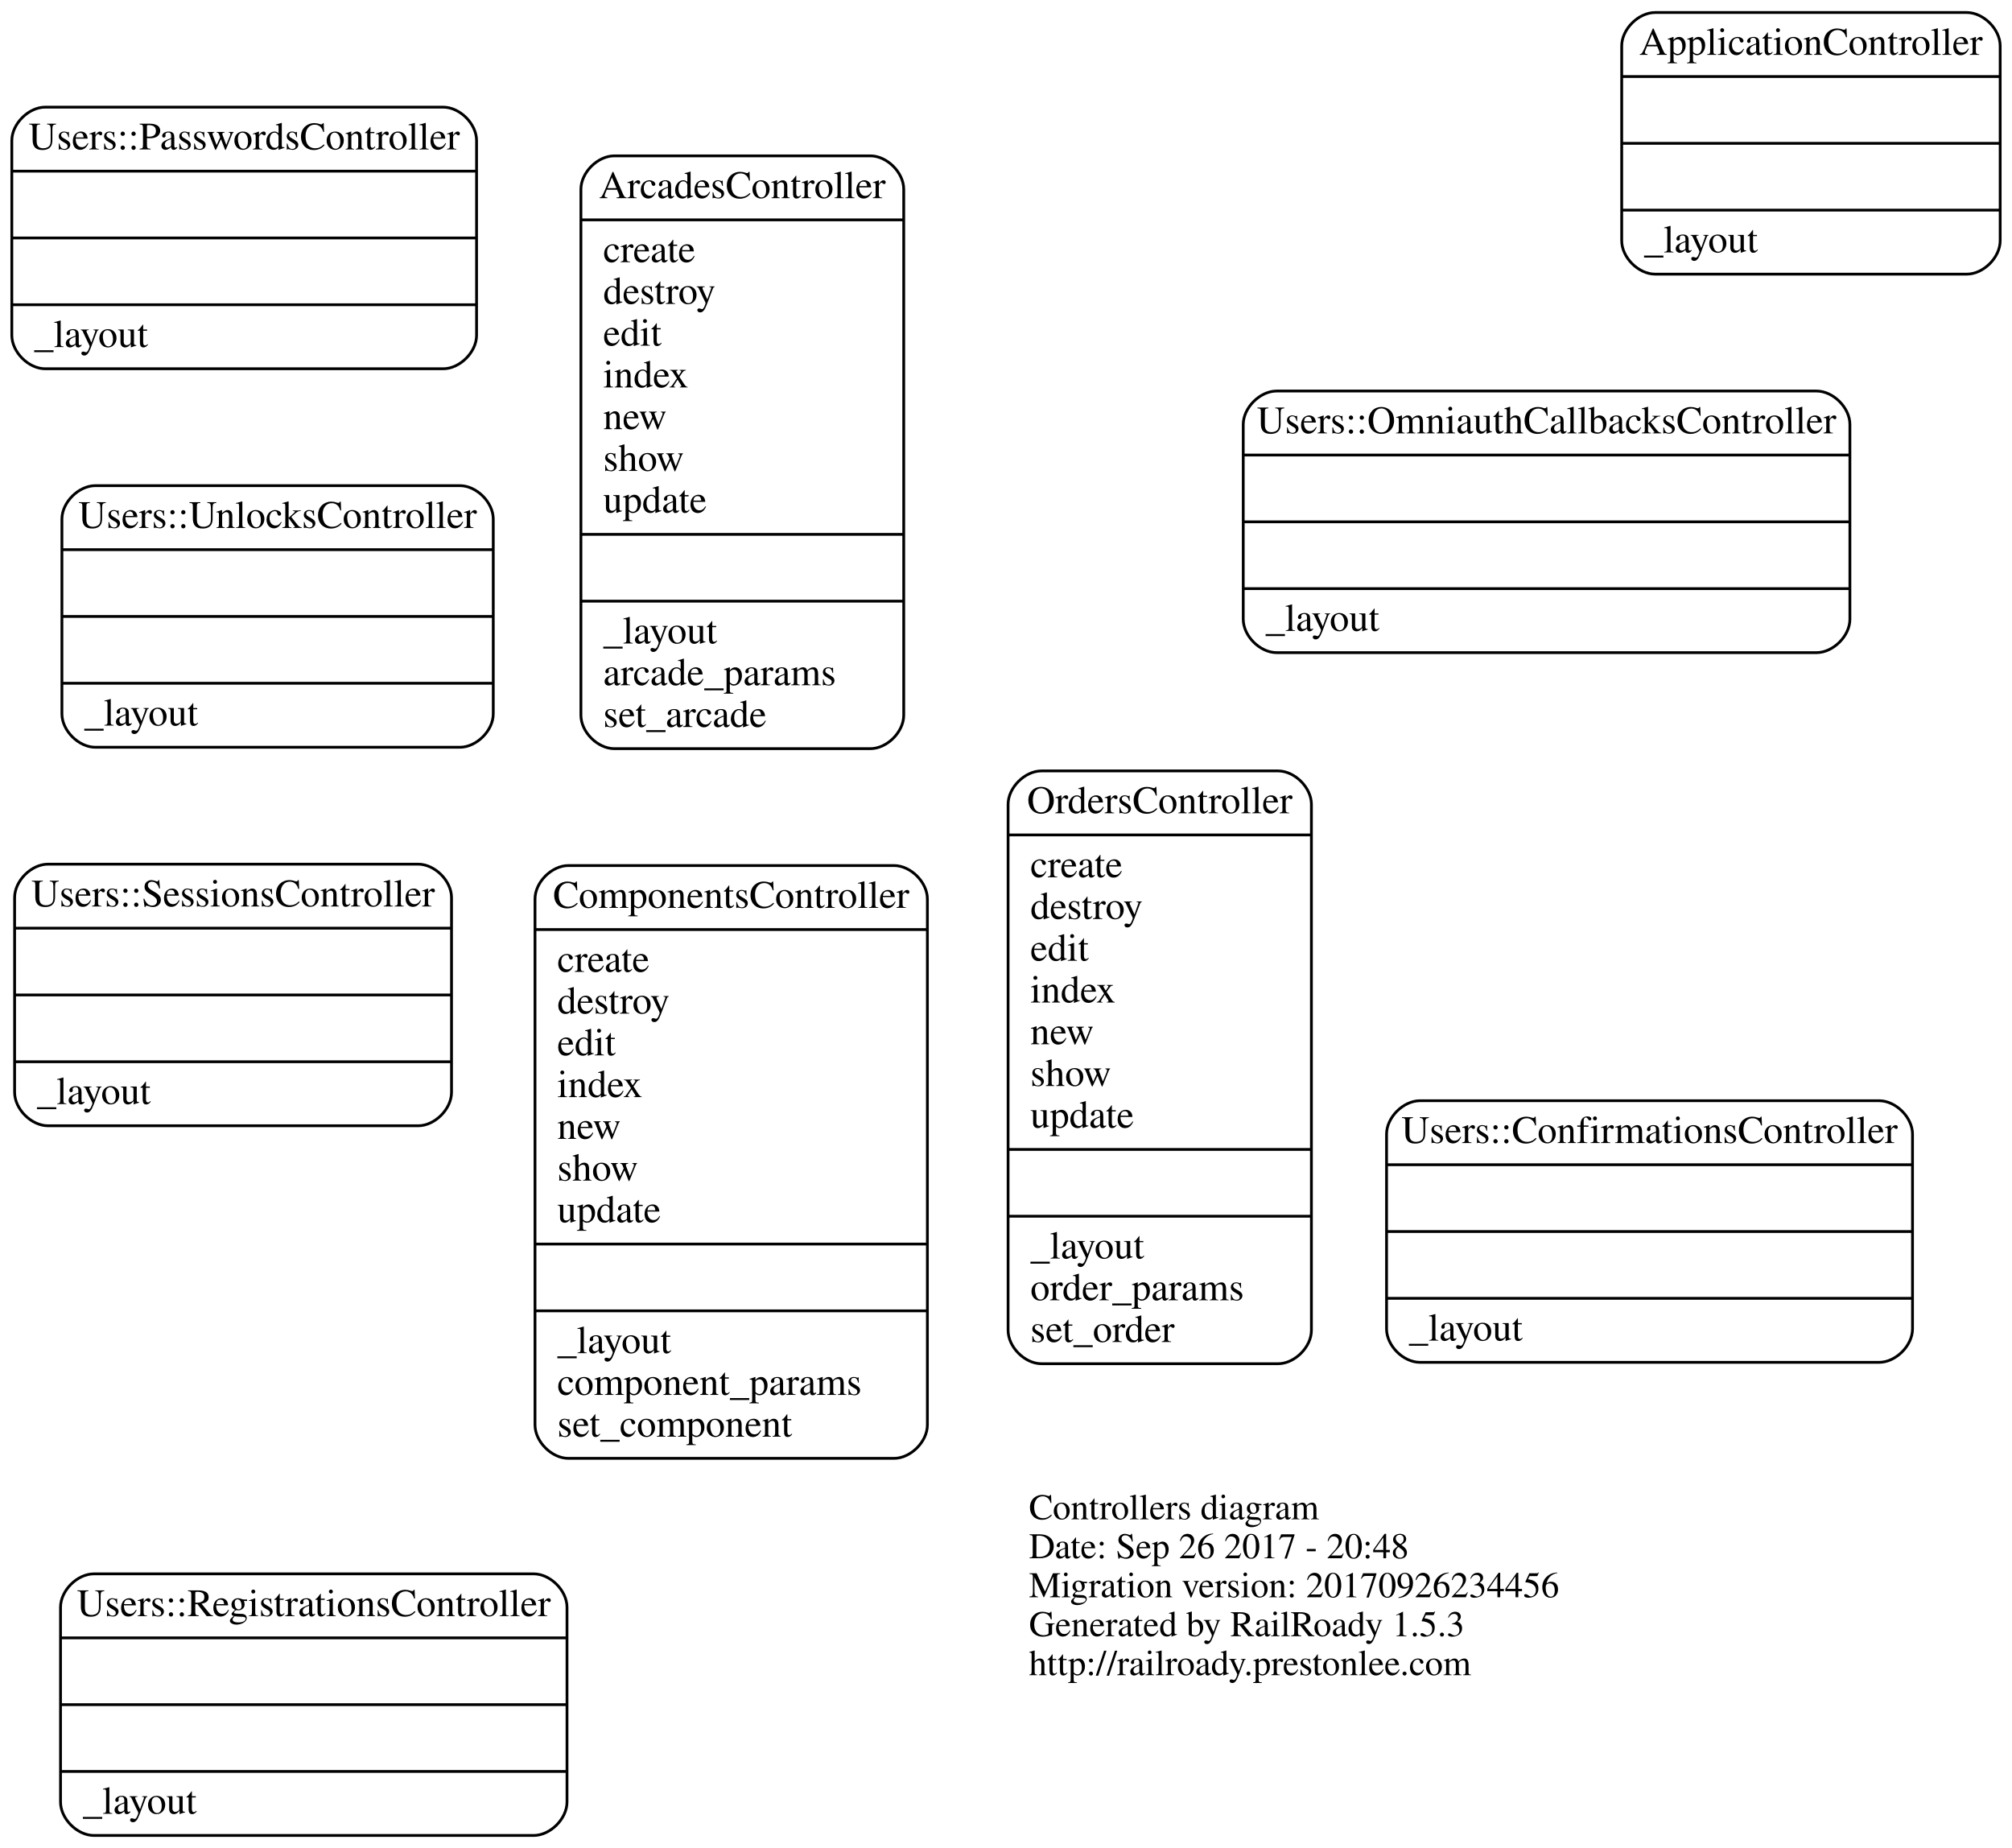
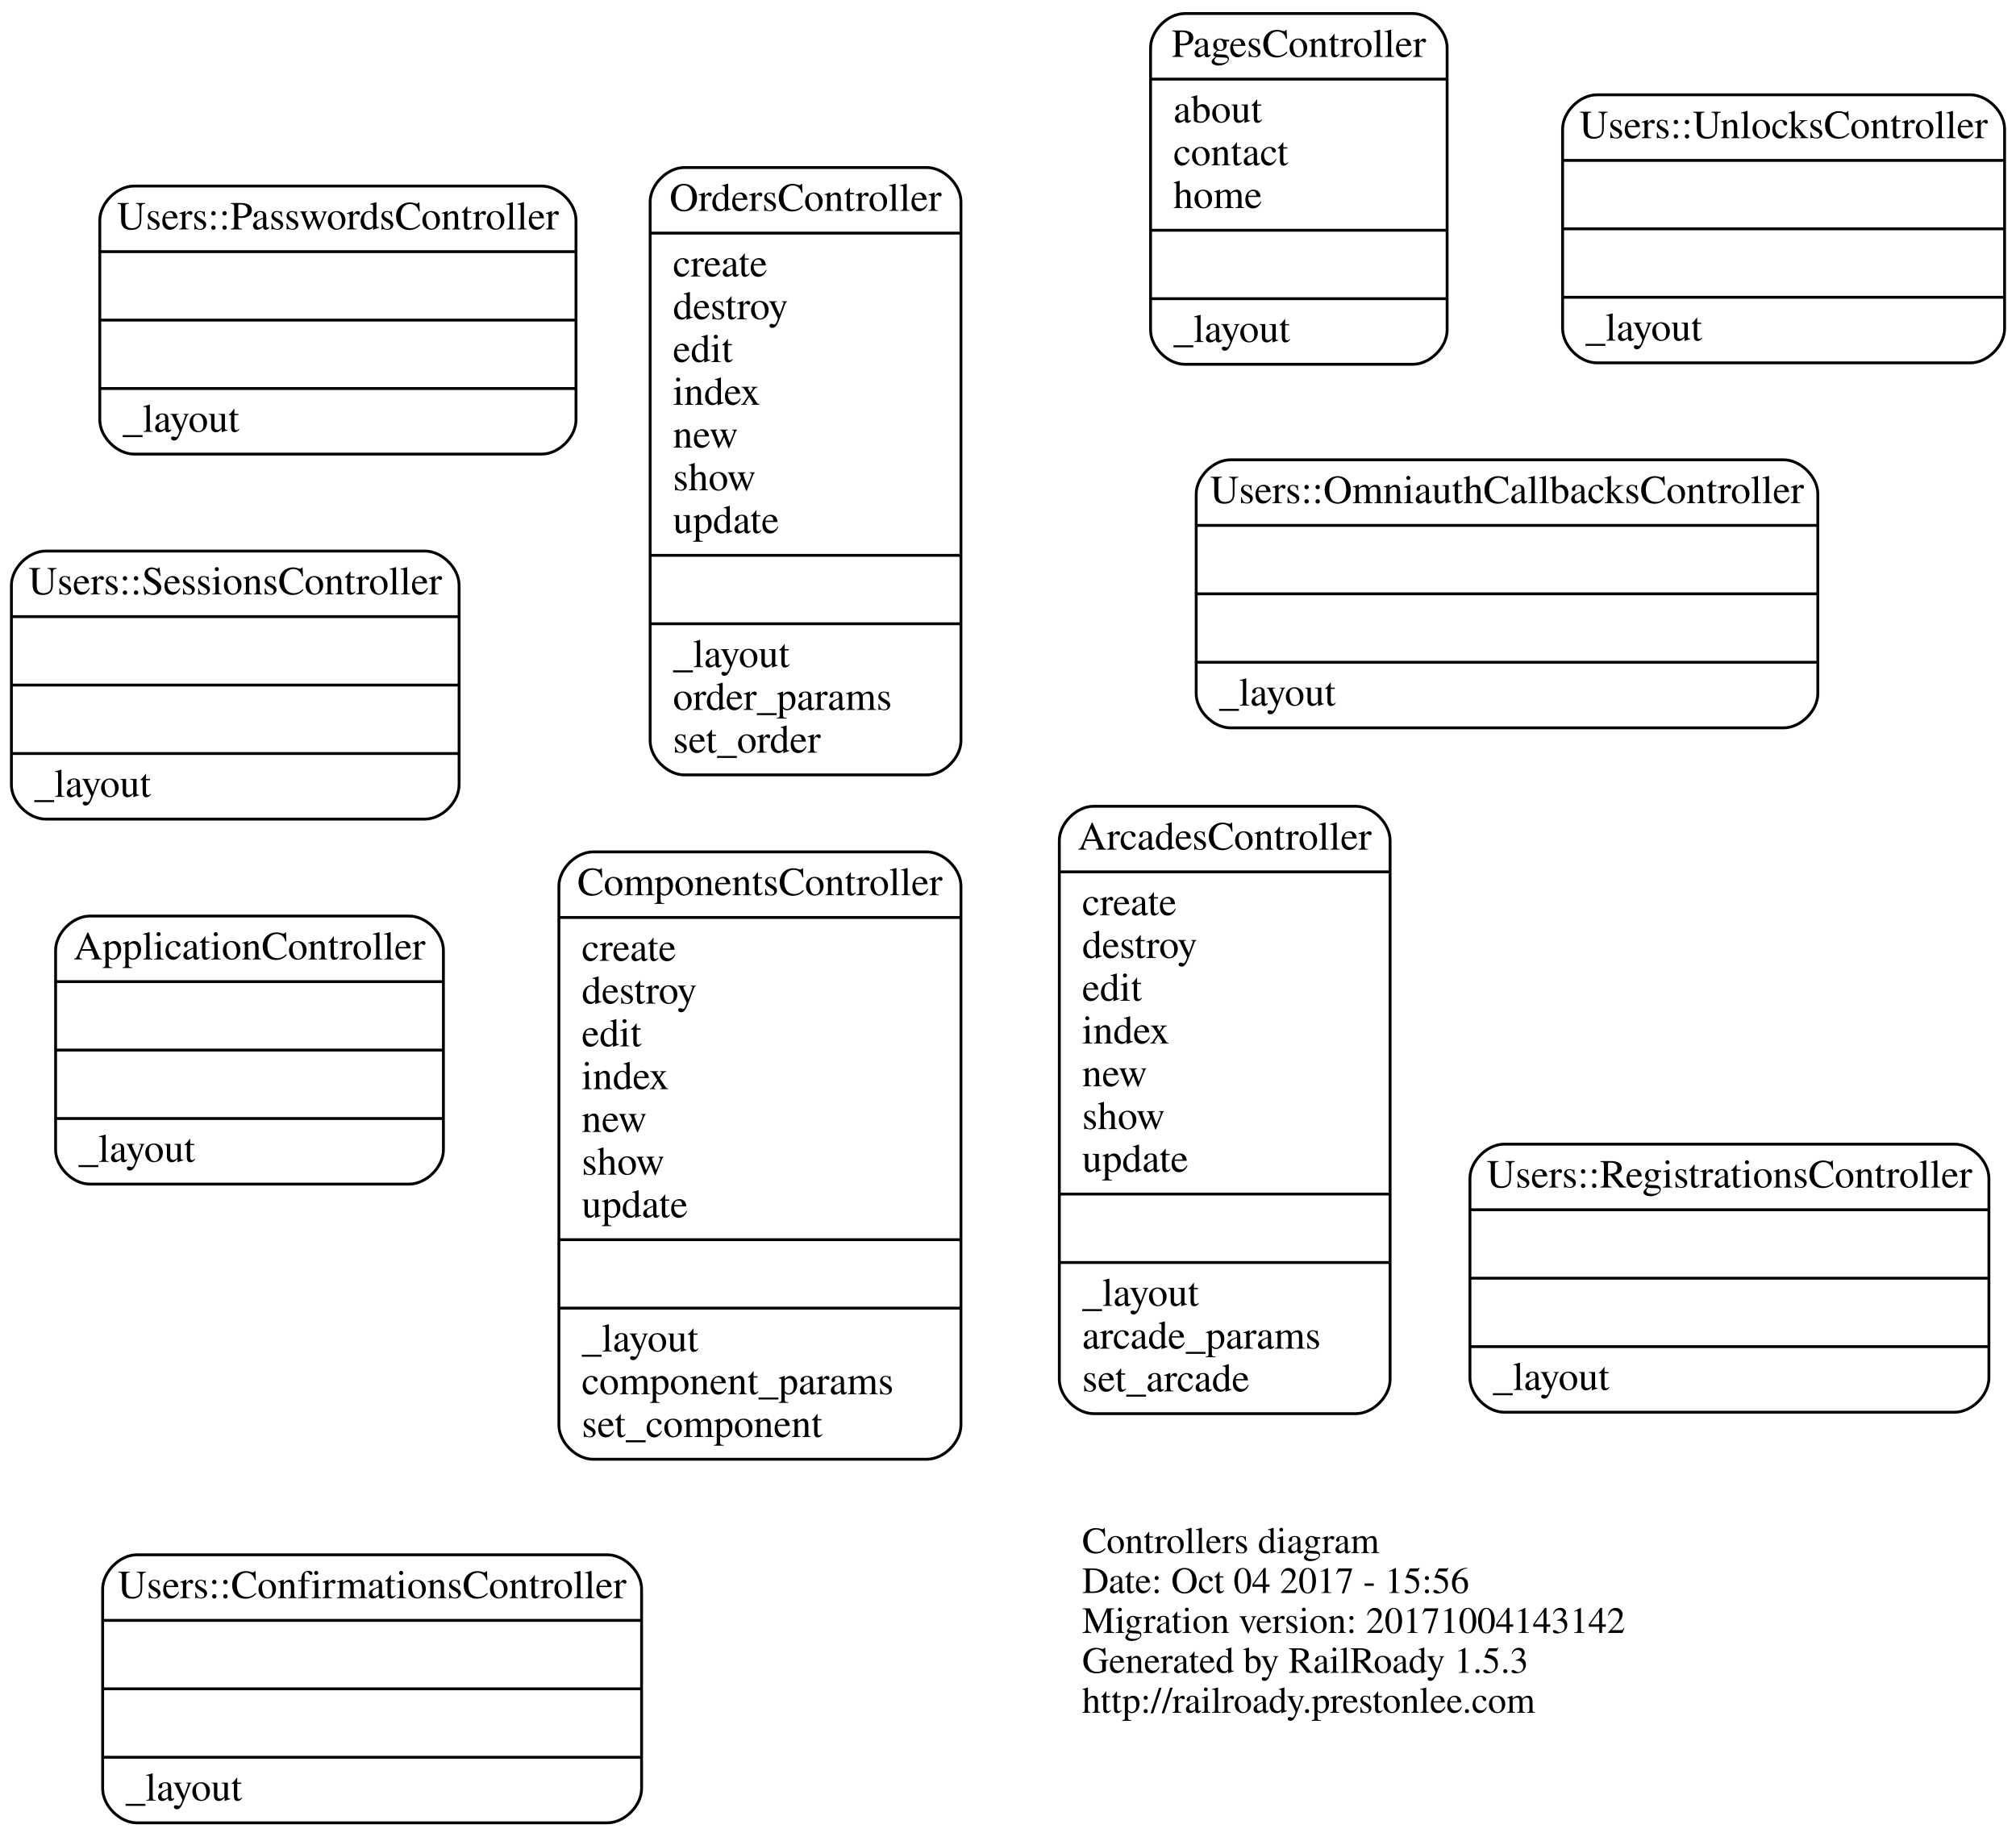
- <svg xmlns="http://www.w3.org/2000/svg" width="723pt" height="664pt" viewBox="0.00 0.00 722.50 664.00">
-   <g id="graph0" class="graph" transform="scale(1 1) rotate(0) translate(276.5 405.5)">
-     <polygon fill="none" stroke="none" points="-276.5,258.5 -276.5,-405.5 446,-405.5 446,258.5 -276.5,258.5" />
+ <svg xmlns="http://www.w3.org/2000/svg" width="707pt" height="644pt" viewBox="0.00 0.00 707.00 643.50">
+   <g id="graph0" class="graph" transform="scale(1 1) rotate(0) translate(275.5 400)">
+     <polygon fill="none" stroke="none" points="-275.5,243.5 -275.5,-400 431.5,-400 431.5,243.5 -275.5,243.5" />
    <g id="node1" class="node">
-       <text text-anchor="start" x="93" y="140.4" font-family="Times,serif" font-size="13.00">Controllers diagram</text>
-       <text text-anchor="start" x="93" y="154.4" font-family="Times,serif" font-size="13.00">Date: Sep 26 2017 - 20:48</text>
-       <text text-anchor="start" x="93" y="168.4" font-family="Times,serif" font-size="13.00">Migration version: 20170926234456</text>
-       <text text-anchor="start" x="93" y="182.4" font-family="Times,serif" font-size="13.00">Generated by RailRoady 1.5.3</text>
-       <text text-anchor="start" x="93" y="196.4" font-family="Times,serif" font-size="13.00">http://railroady.prestonlee.com</text>
+       <text text-anchor="start" x="104" y="144.4" font-family="Times,serif" font-size="13.00">Controllers diagram</text>
+       <text text-anchor="start" x="104" y="158.4" font-family="Times,serif" font-size="13.00">Date: Oct 04 2017 - 15:56</text>
+       <text text-anchor="start" x="104" y="172.4" font-family="Times,serif" font-size="13.00">Migration version: 20171004143142</text>
+       <text text-anchor="start" x="104" y="186.4" font-family="Times,serif" font-size="13.00">Generated by RailRoady 1.5.3</text>
+       <text text-anchor="start" x="104" y="200.4" font-family="Times,serif" font-size="13.00">http://railroady.prestonlee.com</text>
    </g>
    <g id="node2" class="node">
-       <path fill="none" stroke="black" d="M-260.5,-273C-260.5,-273 -117.5,-273 -117.5,-273 -111.5,-273 -105.5,-279 -105.5,-285 -105.5,-285 -105.5,-355 -105.5,-355 -105.5,-361 -111.5,-367 -117.5,-367 -117.5,-367 -260.5,-367 -260.5,-367 -266.5,-367 -272.5,-361 -272.5,-355 -272.5,-355 -272.5,-285 -272.5,-285 -272.5,-279 -266.5,-273 -260.5,-273" />
-       <text text-anchor="middle" x="-189" y="-351.8" font-family="Times,serif" font-size="14.00">Users::PasswordsController</text>
-       <polyline fill="none" stroke="black" points="-272.5,-344 -105.5,-344 " />
-       <polyline fill="none" stroke="black" points="-272.5,-320 -105.5,-320 " />
-       <polyline fill="none" stroke="black" points="-272.5,-296 -105.5,-296 " />
-       <text text-anchor="start" x="-264.5" y="-280.8" font-family="Times,serif" font-size="14.00">_layout</text>
+       <path fill="none" stroke="black" d="M-228.5,-241C-228.5,-241 -85.5,-241 -85.5,-241 -79.5,-241 -73.5,-247 -73.5,-253 -73.5,-253 -73.5,-323 -73.5,-323 -73.5,-329 -79.5,-335 -85.5,-335 -85.5,-335 -228.5,-335 -228.5,-335 -234.5,-335 -240.5,-329 -240.5,-323 -240.5,-323 -240.5,-253 -240.5,-253 -240.5,-247 -234.5,-241 -228.5,-241" />
+       <text text-anchor="middle" x="-157" y="-319.8" font-family="Times,serif" font-size="14.00">Users::PasswordsController</text>
+       <polyline fill="none" stroke="black" points="-240.5,-312 -73.5,-312 " />
+       <polyline fill="none" stroke="black" points="-240.5,-288 -73.5,-288 " />
+       <polyline fill="none" stroke="black" points="-240.5,-264 -73.5,-264 " />
+       <text text-anchor="start" x="-232.5" y="-248.8" font-family="Times,serif" font-size="14.00">_layout</text>
    </g>
    <g id="node3" class="node">
-       <path fill="none" stroke="black" d="M-243,254C-243,254 -85,254 -85,254 -79,254 -73,248 -73,242 -73,242 -73,172 -73,172 -73,166 -79,160 -85,160 -85,160 -243,160 -243,160 -249,160 -255,166 -255,172 -255,172 -255,242 -255,242 -255,248 -249,254 -243,254" />
-       <text text-anchor="middle" x="-164" y="175.2" font-family="Times,serif" font-size="14.00">Users::RegistrationsController</text>
-       <polyline fill="none" stroke="black" points="-255,183 -73,183 " />
-       <polyline fill="none" stroke="black" points="-255,207 -73,207 " />
-       <polyline fill="none" stroke="black" points="-255,231 -73,231 " />
-       <text text-anchor="start" x="-247" y="246.2" font-family="Times,serif" font-size="14.00">_layout</text>
+       <path fill="none" stroke="black" d="M252,95C252,95 410,95 410,95 416,95 422,89 422,83 422,83 422,13 422,13 422,7 416,1 410,1 410,1 252,1 252,1 246,1 240,7 240,13 240,13 240,83 240,83 240,89 246,95 252,95" />
+       <text text-anchor="middle" x="331" y="16.2" font-family="Times,serif" font-size="14.00">Users::RegistrationsController</text>
+       <polyline fill="none" stroke="black" points="240,24 422,24 " />
+       <polyline fill="none" stroke="black" points="240,48 422,48 " />
+       <polyline fill="none" stroke="black" points="240,72 422,72 " />
+       <text text-anchor="start" x="248" y="87.2" font-family="Times,serif" font-size="14.00">_layout</text>
    </g>
    <g id="node4" class="node">
-       <path fill="none" stroke="black" d="M-242.5,-137C-242.5,-137 -111.5,-137 -111.5,-137 -105.5,-137 -99.5,-143 -99.5,-149 -99.5,-149 -99.5,-219 -99.5,-219 -99.5,-225 -105.5,-231 -111.5,-231 -111.5,-231 -242.5,-231 -242.5,-231 -248.5,-231 -254.5,-225 -254.5,-219 -254.5,-219 -254.5,-149 -254.5,-149 -254.5,-143 -248.5,-137 -242.5,-137" />
-       <text text-anchor="middle" x="-177" y="-215.8" font-family="Times,serif" font-size="14.00">Users::UnlocksController</text>
-       <polyline fill="none" stroke="black" points="-254.5,-208 -99.5,-208 " />
-       <polyline fill="none" stroke="black" points="-254.5,-184 -99.5,-184 " />
-       <polyline fill="none" stroke="black" points="-254.5,-160 -99.5,-160 " />
-       <text text-anchor="start" x="-246.5" y="-144.8" font-family="Times,serif" font-size="14.00">_layout</text>
+       <path fill="none" stroke="black" d="M284.5,-273C284.5,-273 415.5,-273 415.5,-273 421.5,-273 427.5,-279 427.5,-285 427.5,-285 427.5,-355 427.5,-355 427.5,-361 421.5,-367 415.5,-367 415.5,-367 284.5,-367 284.5,-367 278.5,-367 272.5,-361 272.5,-355 272.5,-355 272.5,-285 272.5,-285 272.5,-279 278.5,-273 284.5,-273" />
+       <text text-anchor="middle" x="350" y="-351.8" font-family="Times,serif" font-size="14.00">Users::UnlocksController</text>
+       <polyline fill="none" stroke="black" points="272.5,-344 427.5,-344 " />
+       <polyline fill="none" stroke="black" points="272.5,-320 427.5,-320 " />
+       <polyline fill="none" stroke="black" points="272.5,-296 427.5,-296 " />
+       <text text-anchor="start" x="280.5" y="-280.8" font-family="Times,serif" font-size="14.00">_layout</text>
    </g>
    <g id="node5" class="node">
-       <path fill="none" stroke="black" d="M-259.5,-1C-259.5,-1 -126.5,-1 -126.5,-1 -120.5,-1 -114.5,-7 -114.5,-13 -114.5,-13 -114.5,-83 -114.5,-83 -114.5,-89 -120.5,-95 -126.5,-95 -126.5,-95 -259.5,-95 -259.5,-95 -265.5,-95 -271.5,-89 -271.5,-83 -271.5,-83 -271.5,-13 -271.5,-13 -271.5,-7 -265.5,-1 -259.5,-1" />
-       <text text-anchor="middle" x="-193" y="-79.8" font-family="Times,serif" font-size="14.00">Users::SessionsController</text>
-       <polyline fill="none" stroke="black" points="-271.5,-72 -114.5,-72 " />
-       <polyline fill="none" stroke="black" points="-271.5,-48 -114.5,-48 " />
-       <polyline fill="none" stroke="black" points="-271.5,-24 -114.5,-24 " />
-       <text text-anchor="start" x="-263.5" y="-8.8" font-family="Times,serif" font-size="14.00">_layout</text>
+       <path fill="none" stroke="black" d="M-259.5,-113C-259.5,-113 -126.5,-113 -126.5,-113 -120.5,-113 -114.5,-119 -114.5,-125 -114.5,-125 -114.5,-195 -114.5,-195 -114.5,-201 -120.5,-207 -126.5,-207 -126.5,-207 -259.5,-207 -259.5,-207 -265.5,-207 -271.5,-201 -271.5,-195 -271.5,-195 -271.5,-125 -271.5,-125 -271.5,-119 -265.5,-113 -259.5,-113" />
+       <text text-anchor="middle" x="-193" y="-191.8" font-family="Times,serif" font-size="14.00">Users::SessionsController</text>
+       <polyline fill="none" stroke="black" points="-271.5,-184 -114.5,-184 " />
+       <polyline fill="none" stroke="black" points="-271.5,-160 -114.5,-160 " />
+       <polyline fill="none" stroke="black" points="-271.5,-136 -114.5,-136 " />
+       <text text-anchor="start" x="-263.5" y="-120.8" font-family="Times,serif" font-size="14.00">_layout</text>
    </g>
    <g id="node6" class="node">
-       <path fill="none" stroke="black" d="M182,-171C182,-171 376,-171 376,-171 382,-171 388,-177 388,-183 388,-183 388,-253 388,-253 388,-259 382,-265 376,-265 376,-265 182,-265 182,-265 176,-265 170,-259 170,-253 170,-253 170,-183 170,-183 170,-177 176,-171 182,-171" />
-       <text text-anchor="middle" x="279" y="-249.8" font-family="Times,serif" font-size="14.00">Users::OmniauthCallbacksController</text>
-       <polyline fill="none" stroke="black" points="170,-242 388,-242 " />
-       <polyline fill="none" stroke="black" points="170,-218 388,-218 " />
-       <polyline fill="none" stroke="black" points="170,-194 388,-194 " />
-       <text text-anchor="start" x="178" y="-178.8" font-family="Times,serif" font-size="14.00">_layout</text>
+       <path fill="none" stroke="black" d="M156,-145C156,-145 350,-145 350,-145 356,-145 362,-151 362,-157 362,-157 362,-227 362,-227 362,-233 356,-239 350,-239 350,-239 156,-239 156,-239 150,-239 144,-233 144,-227 144,-227 144,-157 144,-157 144,-151 150,-145 156,-145" />
+       <text text-anchor="middle" x="253" y="-223.8" font-family="Times,serif" font-size="14.00">Users::OmniauthCallbacksController</text>
+       <polyline fill="none" stroke="black" points="144,-216 362,-216 " />
+       <polyline fill="none" stroke="black" points="144,-192 362,-192 " />
+       <polyline fill="none" stroke="black" points="144,-168 362,-168 " />
+       <text text-anchor="start" x="152" y="-152.8" font-family="Times,serif" font-size="14.00">_layout</text>
    </g>
    <g id="node7" class="node">
-       <path fill="none" stroke="black" d="M233.5,84C233.5,84 398.5,84 398.5,84 404.5,84 410.5,78 410.5,72 410.5,72 410.5,2 410.5,2 410.5,-4 404.5,-10 398.5,-10 398.5,-10 233.5,-10 233.5,-10 227.5,-10 221.5,-4 221.5,2 221.5,2 221.5,72 221.5,72 221.5,78 227.5,84 233.5,84" />
-       <text text-anchor="middle" x="316" y="5.2" font-family="Times,serif" font-size="14.00">Users::ConfirmationsController</text>
-       <polyline fill="none" stroke="black" points="221.5,13 410.5,13 " />
-       <polyline fill="none" stroke="black" points="221.5,37 410.5,37 " />
-       <polyline fill="none" stroke="black" points="221.5,61 410.5,61 " />
-       <text text-anchor="start" x="229.5" y="76.2" font-family="Times,serif" font-size="14.00">_layout</text>
+       <path fill="none" stroke="black" d="M-227.5,239C-227.5,239 -62.5,239 -62.5,239 -56.5,239 -50.5,233 -50.5,227 -50.5,227 -50.5,157 -50.5,157 -50.5,151 -56.5,145 -62.5,145 -62.5,145 -227.5,145 -227.5,145 -233.5,145 -239.5,151 -239.5,157 -239.5,157 -239.5,227 -239.5,227 -239.5,233 -233.5,239 -227.5,239" />
+       <text text-anchor="middle" x="-145" y="160.2" font-family="Times,serif" font-size="14.00">Users::ConfirmationsController</text>
+       <polyline fill="none" stroke="black" points="-239.5,168 -50.5,168 " />
+       <polyline fill="none" stroke="black" points="-239.5,192 -50.5,192 " />
+       <polyline fill="none" stroke="black" points="-239.5,216 -50.5,216 " />
+       <text text-anchor="start" x="-231.5" y="231.2" font-family="Times,serif" font-size="14.00">_layout</text>
    </g>
    <g id="node8" class="node">
-       <path fill="none" stroke="black" d="M318,-307C318,-307 430,-307 430,-307 436,-307 442,-313 442,-319 442,-319 442,-389 442,-389 442,-395 436,-401 430,-401 430,-401 318,-401 318,-401 312,-401 306,-395 306,-389 306,-389 306,-319 306,-319 306,-313 312,-307 318,-307" />
-       <text text-anchor="middle" x="374" y="-385.8" font-family="Times,serif" font-size="14.00">ApplicationController</text>
-       <polyline fill="none" stroke="black" points="306,-378 442,-378 " />
-       <polyline fill="none" stroke="black" points="306,-354 442,-354 " />
-       <polyline fill="none" stroke="black" points="306,-330 442,-330 " />
-       <text text-anchor="start" x="314" y="-314.8" font-family="Times,serif" font-size="14.00">_layout</text>
+       <path fill="none" stroke="black" d="M-244,15C-244,15 -132,15 -132,15 -126,15 -120,9 -120,3 -120,3 -120,-67 -120,-67 -120,-73 -126,-79 -132,-79 -132,-79 -244,-79 -244,-79 -250,-79 -256,-73 -256,-67 -256,-67 -256,3 -256,3 -256,9 -250,15 -244,15" />
+       <text text-anchor="middle" x="-188" y="-63.8" font-family="Times,serif" font-size="14.00">ApplicationController</text>
+       <polyline fill="none" stroke="black" points="-256,-56 -120,-56 " />
+       <polyline fill="none" stroke="black" points="-256,-32 -120,-32 " />
+       <polyline fill="none" stroke="black" points="-256,-8 -120,-8 " />
+       <text text-anchor="start" x="-248" y="7.2" font-family="Times,serif" font-size="14.00">_layout</text>
    </g>
    <g id="node9" class="node">
-       <path fill="none" stroke="black" d="M97.5,84.5C97.5,84.5 182.5,84.5 182.5,84.5 188.5,84.5 194.5,78.5 194.5,72.5 194.5,72.5 194.5,-116.5 194.5,-116.5 194.5,-122.5 188.5,-128.5 182.5,-128.5 182.5,-128.5 97.5,-128.5 97.5,-128.5 91.5,-128.5 85.5,-122.5 85.5,-116.5 85.5,-116.5 85.5,72.5 85.5,72.5 85.5,78.5 91.5,84.5 97.5,84.5" />
-       <text text-anchor="middle" x="140" y="-113.3" font-family="Times,serif" font-size="14.00">OrdersController</text>
-       <polyline fill="none" stroke="black" points="85.5,-105.5 194.5,-105.5 " />
-       <text text-anchor="start" x="93.5" y="-90.3" font-family="Times,serif" font-size="14.00">create</text>
-       <text text-anchor="start" x="93.5" y="-75.3" font-family="Times,serif" font-size="14.00">destroy</text>
-       <text text-anchor="start" x="93.5" y="-60.3" font-family="Times,serif" font-size="14.00">edit</text>
-       <text text-anchor="start" x="93.5" y="-45.3" font-family="Times,serif" font-size="14.00">index</text>
-       <text text-anchor="start" x="93.5" y="-30.3" font-family="Times,serif" font-size="14.00">new</text>
-       <text text-anchor="start" x="93.5" y="-15.3" font-family="Times,serif" font-size="14.00">show</text>
-       <text text-anchor="start" x="93.5" y="-0.3" font-family="Times,serif" font-size="14.00">update</text>
-       <polyline fill="none" stroke="black" points="85.5,7.5 194.5,7.5 " />
-       <polyline fill="none" stroke="black" points="85.5,31.5 194.5,31.5 " />
-       <text text-anchor="start" x="93.5" y="46.7" font-family="Times,serif" font-size="14.00">_layout</text>
-       <text text-anchor="start" x="93.5" y="61.7" font-family="Times,serif" font-size="14.00">order_params</text>
-       <text text-anchor="start" x="93.5" y="76.7" font-family="Times,serif" font-size="14.00">set_order</text>
+       <path fill="none" stroke="black" d="M-35.5,-128.5C-35.5,-128.5 49.5,-128.5 49.5,-128.5 55.5,-128.5 61.5,-134.5 61.5,-140.5 61.5,-140.5 61.5,-329.5 61.5,-329.5 61.5,-335.5 55.5,-341.5 49.5,-341.5 49.5,-341.5 -35.5,-341.5 -35.5,-341.5 -41.5,-341.5 -47.5,-335.5 -47.5,-329.5 -47.5,-329.5 -47.5,-140.5 -47.5,-140.5 -47.5,-134.5 -41.5,-128.5 -35.5,-128.5" />
+       <text text-anchor="middle" x="7" y="-326.3" font-family="Times,serif" font-size="14.00">OrdersController</text>
+       <polyline fill="none" stroke="black" points="-47.5,-318.5 61.5,-318.5 " />
+       <text text-anchor="start" x="-39.5" y="-303.3" font-family="Times,serif" font-size="14.00">create</text>
+       <text text-anchor="start" x="-39.5" y="-288.3" font-family="Times,serif" font-size="14.00">destroy</text>
+       <text text-anchor="start" x="-39.5" y="-273.3" font-family="Times,serif" font-size="14.00">edit</text>
+       <text text-anchor="start" x="-39.5" y="-258.3" font-family="Times,serif" font-size="14.00">index</text>
+       <text text-anchor="start" x="-39.5" y="-243.3" font-family="Times,serif" font-size="14.00">new</text>
+       <text text-anchor="start" x="-39.5" y="-228.3" font-family="Times,serif" font-size="14.00">show</text>
+       <text text-anchor="start" x="-39.5" y="-213.3" font-family="Times,serif" font-size="14.00">update</text>
+       <polyline fill="none" stroke="black" points="-47.5,-205.5 61.5,-205.5 " />
+       <polyline fill="none" stroke="black" points="-47.5,-181.5 61.5,-181.5 " />
+       <text text-anchor="start" x="-39.5" y="-166.3" font-family="Times,serif" font-size="14.00">_layout</text>
+       <text text-anchor="start" x="-39.5" y="-151.3" font-family="Times,serif" font-size="14.00">order_params</text>
+       <text text-anchor="start" x="-39.5" y="-136.3" font-family="Times,serif" font-size="14.00">set_order</text>
    </g>
    <g id="node10" class="node">
-       <path fill="none" stroke="black" d="M-56,-136.5C-56,-136.5 36,-136.5 36,-136.5 42,-136.5 48,-142.5 48,-148.5 48,-148.5 48,-337.5 48,-337.5 48,-343.5 42,-349.5 36,-349.5 36,-349.5 -56,-349.5 -56,-349.5 -62,-349.5 -68,-343.5 -68,-337.5 -68,-337.5 -68,-148.5 -68,-148.5 -68,-142.5 -62,-136.5 -56,-136.5" />
-       <text text-anchor="middle" x="-10" y="-334.3" font-family="Times,serif" font-size="14.00">ArcadesController</text>
-       <polyline fill="none" stroke="black" points="-68,-326.5 48,-326.5 " />
-       <text text-anchor="start" x="-60" y="-311.3" font-family="Times,serif" font-size="14.00">create</text>
-       <text text-anchor="start" x="-60" y="-296.3" font-family="Times,serif" font-size="14.00">destroy</text>
-       <text text-anchor="start" x="-60" y="-281.3" font-family="Times,serif" font-size="14.00">edit</text>
-       <text text-anchor="start" x="-60" y="-266.3" font-family="Times,serif" font-size="14.00">index</text>
-       <text text-anchor="start" x="-60" y="-251.3" font-family="Times,serif" font-size="14.00">new</text>
-       <text text-anchor="start" x="-60" y="-236.3" font-family="Times,serif" font-size="14.00">show</text>
-       <text text-anchor="start" x="-60" y="-221.3" font-family="Times,serif" font-size="14.00">update</text>
-       <polyline fill="none" stroke="black" points="-68,-213.5 48,-213.5 " />
-       <polyline fill="none" stroke="black" points="-68,-189.5 48,-189.5 " />
-       <text text-anchor="start" x="-60" y="-174.3" font-family="Times,serif" font-size="14.00">_layout</text>
-       <text text-anchor="start" x="-60" y="-159.3" font-family="Times,serif" font-size="14.00">arcade_params</text>
-       <text text-anchor="start" x="-60" y="-144.3" font-family="Times,serif" font-size="14.00">set_arcade</text>
+       <path fill="none" stroke="black" d="M108,95.5C108,95.5 200,95.5 200,95.5 206,95.5 212,89.5 212,83.5 212,83.5 212,-105.5 212,-105.5 212,-111.5 206,-117.5 200,-117.5 200,-117.5 108,-117.5 108,-117.5 102,-117.5 96,-111.5 96,-105.5 96,-105.5 96,83.5 96,83.5 96,89.5 102,95.5 108,95.5" />
+       <text text-anchor="middle" x="154" y="-102.3" font-family="Times,serif" font-size="14.00">ArcadesController</text>
+       <polyline fill="none" stroke="black" points="96,-94.5 212,-94.5 " />
+       <text text-anchor="start" x="104" y="-79.3" font-family="Times,serif" font-size="14.00">create</text>
+       <text text-anchor="start" x="104" y="-64.3" font-family="Times,serif" font-size="14.00">destroy</text>
+       <text text-anchor="start" x="104" y="-49.3" font-family="Times,serif" font-size="14.00">edit</text>
+       <text text-anchor="start" x="104" y="-34.3" font-family="Times,serif" font-size="14.00">index</text>
+       <text text-anchor="start" x="104" y="-19.3" font-family="Times,serif" font-size="14.00">new</text>
+       <text text-anchor="start" x="104" y="-4.3" font-family="Times,serif" font-size="14.00">show</text>
+       <text text-anchor="start" x="104" y="10.7" font-family="Times,serif" font-size="14.00">update</text>
+       <polyline fill="none" stroke="black" points="96,18.5 212,18.5 " />
+       <polyline fill="none" stroke="black" points="96,42.5 212,42.5 " />
+       <text text-anchor="start" x="104" y="57.7" font-family="Times,serif" font-size="14.00">_layout</text>
+       <text text-anchor="start" x="104" y="72.7" font-family="Times,serif" font-size="14.00">arcade_params</text>
+       <text text-anchor="start" x="104" y="87.7" font-family="Times,serif" font-size="14.00">set_arcade</text>
    </g>
    <g id="node11" class="node">
-       <path fill="none" stroke="black" d="M-72.5,118.5C-72.5,118.5 44.5,118.5 44.5,118.5 50.5,118.5 56.5,112.5 56.5,106.5 56.5,106.5 56.5,-82.5 56.5,-82.5 56.5,-88.5 50.5,-94.5 44.5,-94.5 44.5,-94.5 -72.5,-94.5 -72.5,-94.5 -78.5,-94.5 -84.5,-88.5 -84.5,-82.5 -84.5,-82.5 -84.5,106.5 -84.5,106.5 -84.5,112.5 -78.5,118.5 -72.5,118.5" />
-       <text text-anchor="middle" x="-14" y="-79.3" font-family="Times,serif" font-size="14.00">ComponentsController</text>
-       <polyline fill="none" stroke="black" points="-84.5,-71.5 56.5,-71.5 " />
-       <text text-anchor="start" x="-76.5" y="-56.3" font-family="Times,serif" font-size="14.00">create</text>
-       <text text-anchor="start" x="-76.5" y="-41.3" font-family="Times,serif" font-size="14.00">destroy</text>
-       <text text-anchor="start" x="-76.5" y="-26.3" font-family="Times,serif" font-size="14.00">edit</text>
-       <text text-anchor="start" x="-76.5" y="-11.3" font-family="Times,serif" font-size="14.00">index</text>
-       <text text-anchor="start" x="-76.5" y="3.7" font-family="Times,serif" font-size="14.00">new</text>
-       <text text-anchor="start" x="-76.5" y="18.7" font-family="Times,serif" font-size="14.00">show</text>
-       <text text-anchor="start" x="-76.5" y="33.7" font-family="Times,serif" font-size="14.00">update</text>
-       <polyline fill="none" stroke="black" points="-84.5,41.5 56.5,41.5 " />
-       <polyline fill="none" stroke="black" points="-84.5,65.5 56.5,65.5 " />
-       <text text-anchor="start" x="-76.5" y="80.7" font-family="Times,serif" font-size="14.00">_layout</text>
-       <text text-anchor="start" x="-76.5" y="95.7" font-family="Times,serif" font-size="14.00">component_params</text>
-       <text text-anchor="start" x="-76.5" y="110.7" font-family="Times,serif" font-size="14.00">set_component</text>
+       <path fill="none" stroke="black" d="M140,-272.5C140,-272.5 220,-272.5 220,-272.5 226,-272.5 232,-278.5 232,-284.5 232,-284.5 232,-383.5 232,-383.5 232,-389.5 226,-395.5 220,-395.5 220,-395.5 140,-395.5 140,-395.5 134,-395.5 128,-389.5 128,-383.5 128,-383.5 128,-284.5 128,-284.5 128,-278.5 134,-272.5 140,-272.5" />
+       <text text-anchor="middle" x="180" y="-380.3" font-family="Times,serif" font-size="14.00">PagesController</text>
+       <polyline fill="none" stroke="black" points="128,-372.5 232,-372.5 " />
+       <text text-anchor="start" x="136" y="-357.3" font-family="Times,serif" font-size="14.00">about</text>
+       <text text-anchor="start" x="136" y="-342.3" font-family="Times,serif" font-size="14.00">contact</text>
+       <text text-anchor="start" x="136" y="-327.3" font-family="Times,serif" font-size="14.00">home</text>
+       <polyline fill="none" stroke="black" points="128,-319.5 232,-319.5 " />
+       <polyline fill="none" stroke="black" points="128,-295.5 232,-295.5 " />
+       <text text-anchor="start" x="136" y="-280.3" font-family="Times,serif" font-size="14.00">_layout</text>
+     </g>
+     <g id="node12" class="node">
+       <path fill="none" stroke="black" d="M-67.5,111.5C-67.5,111.5 49.5,111.5 49.5,111.5 55.5,111.5 61.5,105.5 61.5,99.5 61.5,99.5 61.5,-89.5 61.5,-89.5 61.5,-95.5 55.5,-101.5 49.5,-101.5 49.5,-101.5 -67.5,-101.5 -67.5,-101.5 -73.5,-101.5 -79.5,-95.5 -79.5,-89.5 -79.5,-89.5 -79.5,99.5 -79.5,99.5 -79.5,105.5 -73.5,111.5 -67.5,111.5" />
+       <text text-anchor="middle" x="-9" y="-86.3" font-family="Times,serif" font-size="14.00">ComponentsController</text>
+       <polyline fill="none" stroke="black" points="-79.5,-78.5 61.5,-78.5 " />
+       <text text-anchor="start" x="-71.5" y="-63.3" font-family="Times,serif" font-size="14.00">create</text>
+       <text text-anchor="start" x="-71.5" y="-48.3" font-family="Times,serif" font-size="14.00">destroy</text>
+       <text text-anchor="start" x="-71.5" y="-33.3" font-family="Times,serif" font-size="14.00">edit</text>
+       <text text-anchor="start" x="-71.5" y="-18.3" font-family="Times,serif" font-size="14.00">index</text>
+       <text text-anchor="start" x="-71.5" y="-3.3" font-family="Times,serif" font-size="14.00">new</text>
+       <text text-anchor="start" x="-71.5" y="11.7" font-family="Times,serif" font-size="14.00">show</text>
+       <text text-anchor="start" x="-71.5" y="26.7" font-family="Times,serif" font-size="14.00">update</text>
+       <polyline fill="none" stroke="black" points="-79.5,34.5 61.5,34.5 " />
+       <polyline fill="none" stroke="black" points="-79.5,58.5 61.5,58.5 " />
+       <text text-anchor="start" x="-71.5" y="73.7" font-family="Times,serif" font-size="14.00">_layout</text>
+       <text text-anchor="start" x="-71.5" y="88.7" font-family="Times,serif" font-size="14.00">component_params</text>
+       <text text-anchor="start" x="-71.5" y="103.7" font-family="Times,serif" font-size="14.00">set_component</text>
    </g>
  </g>
</svg>
